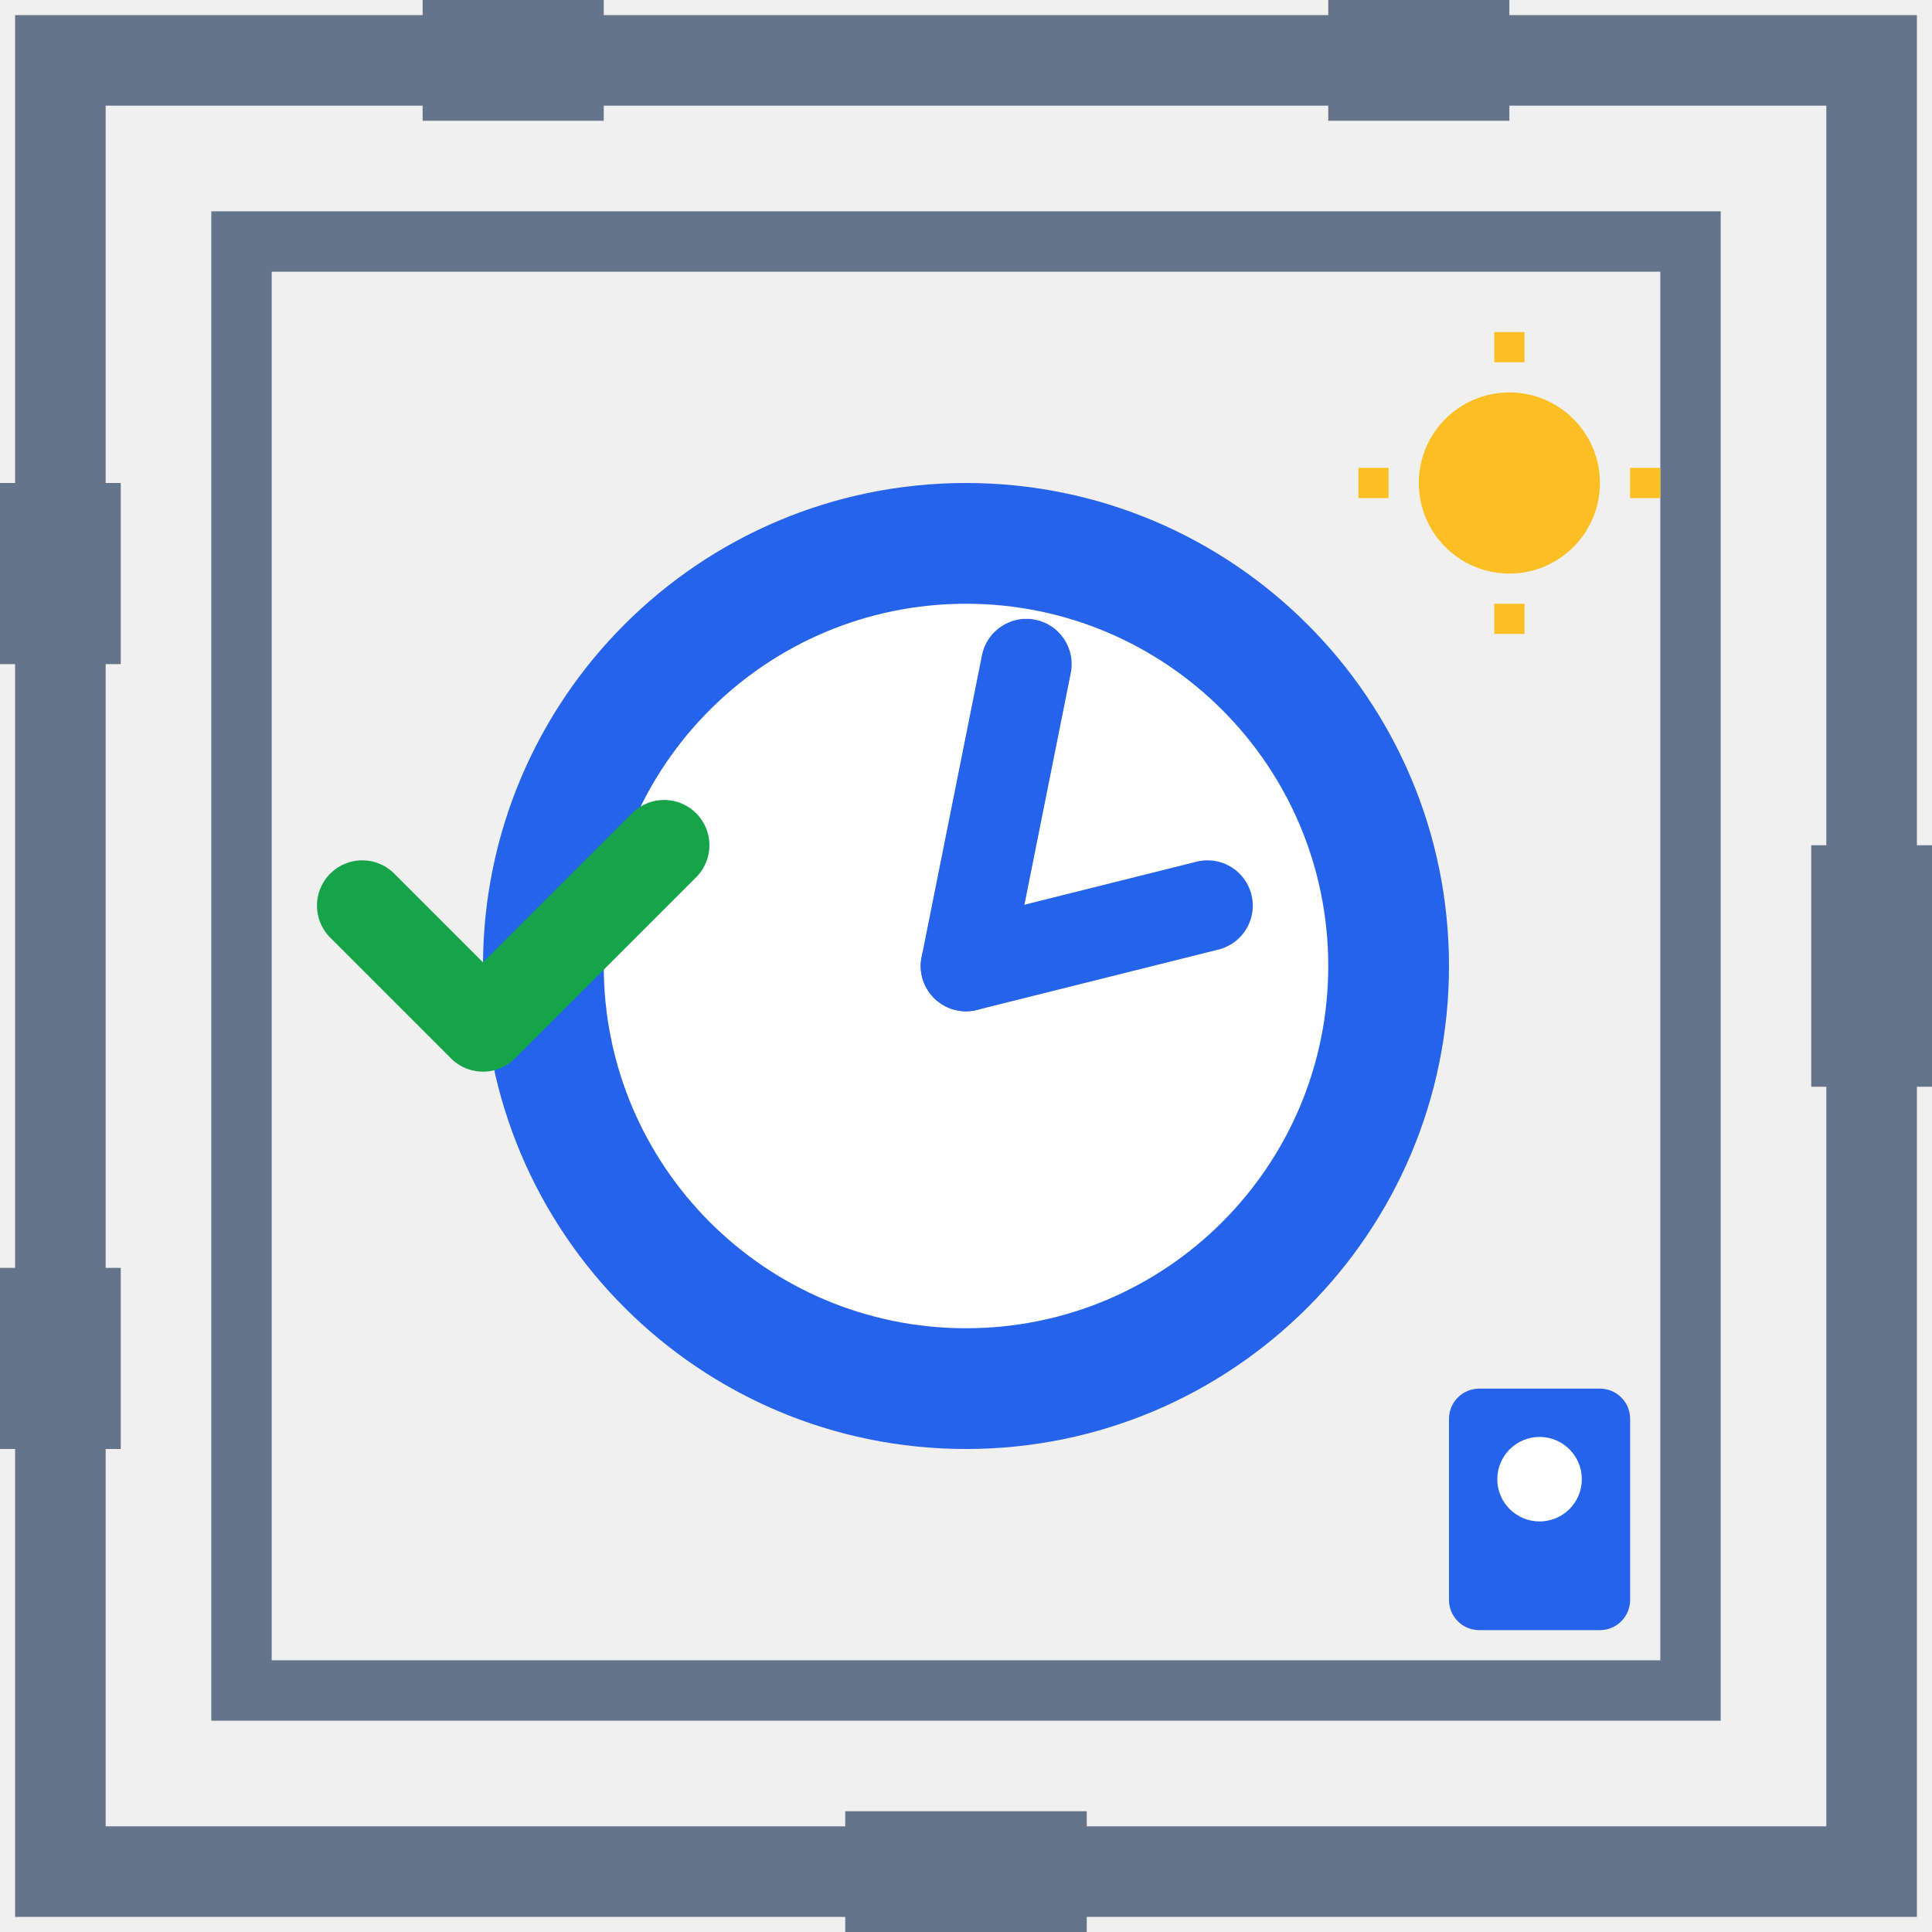
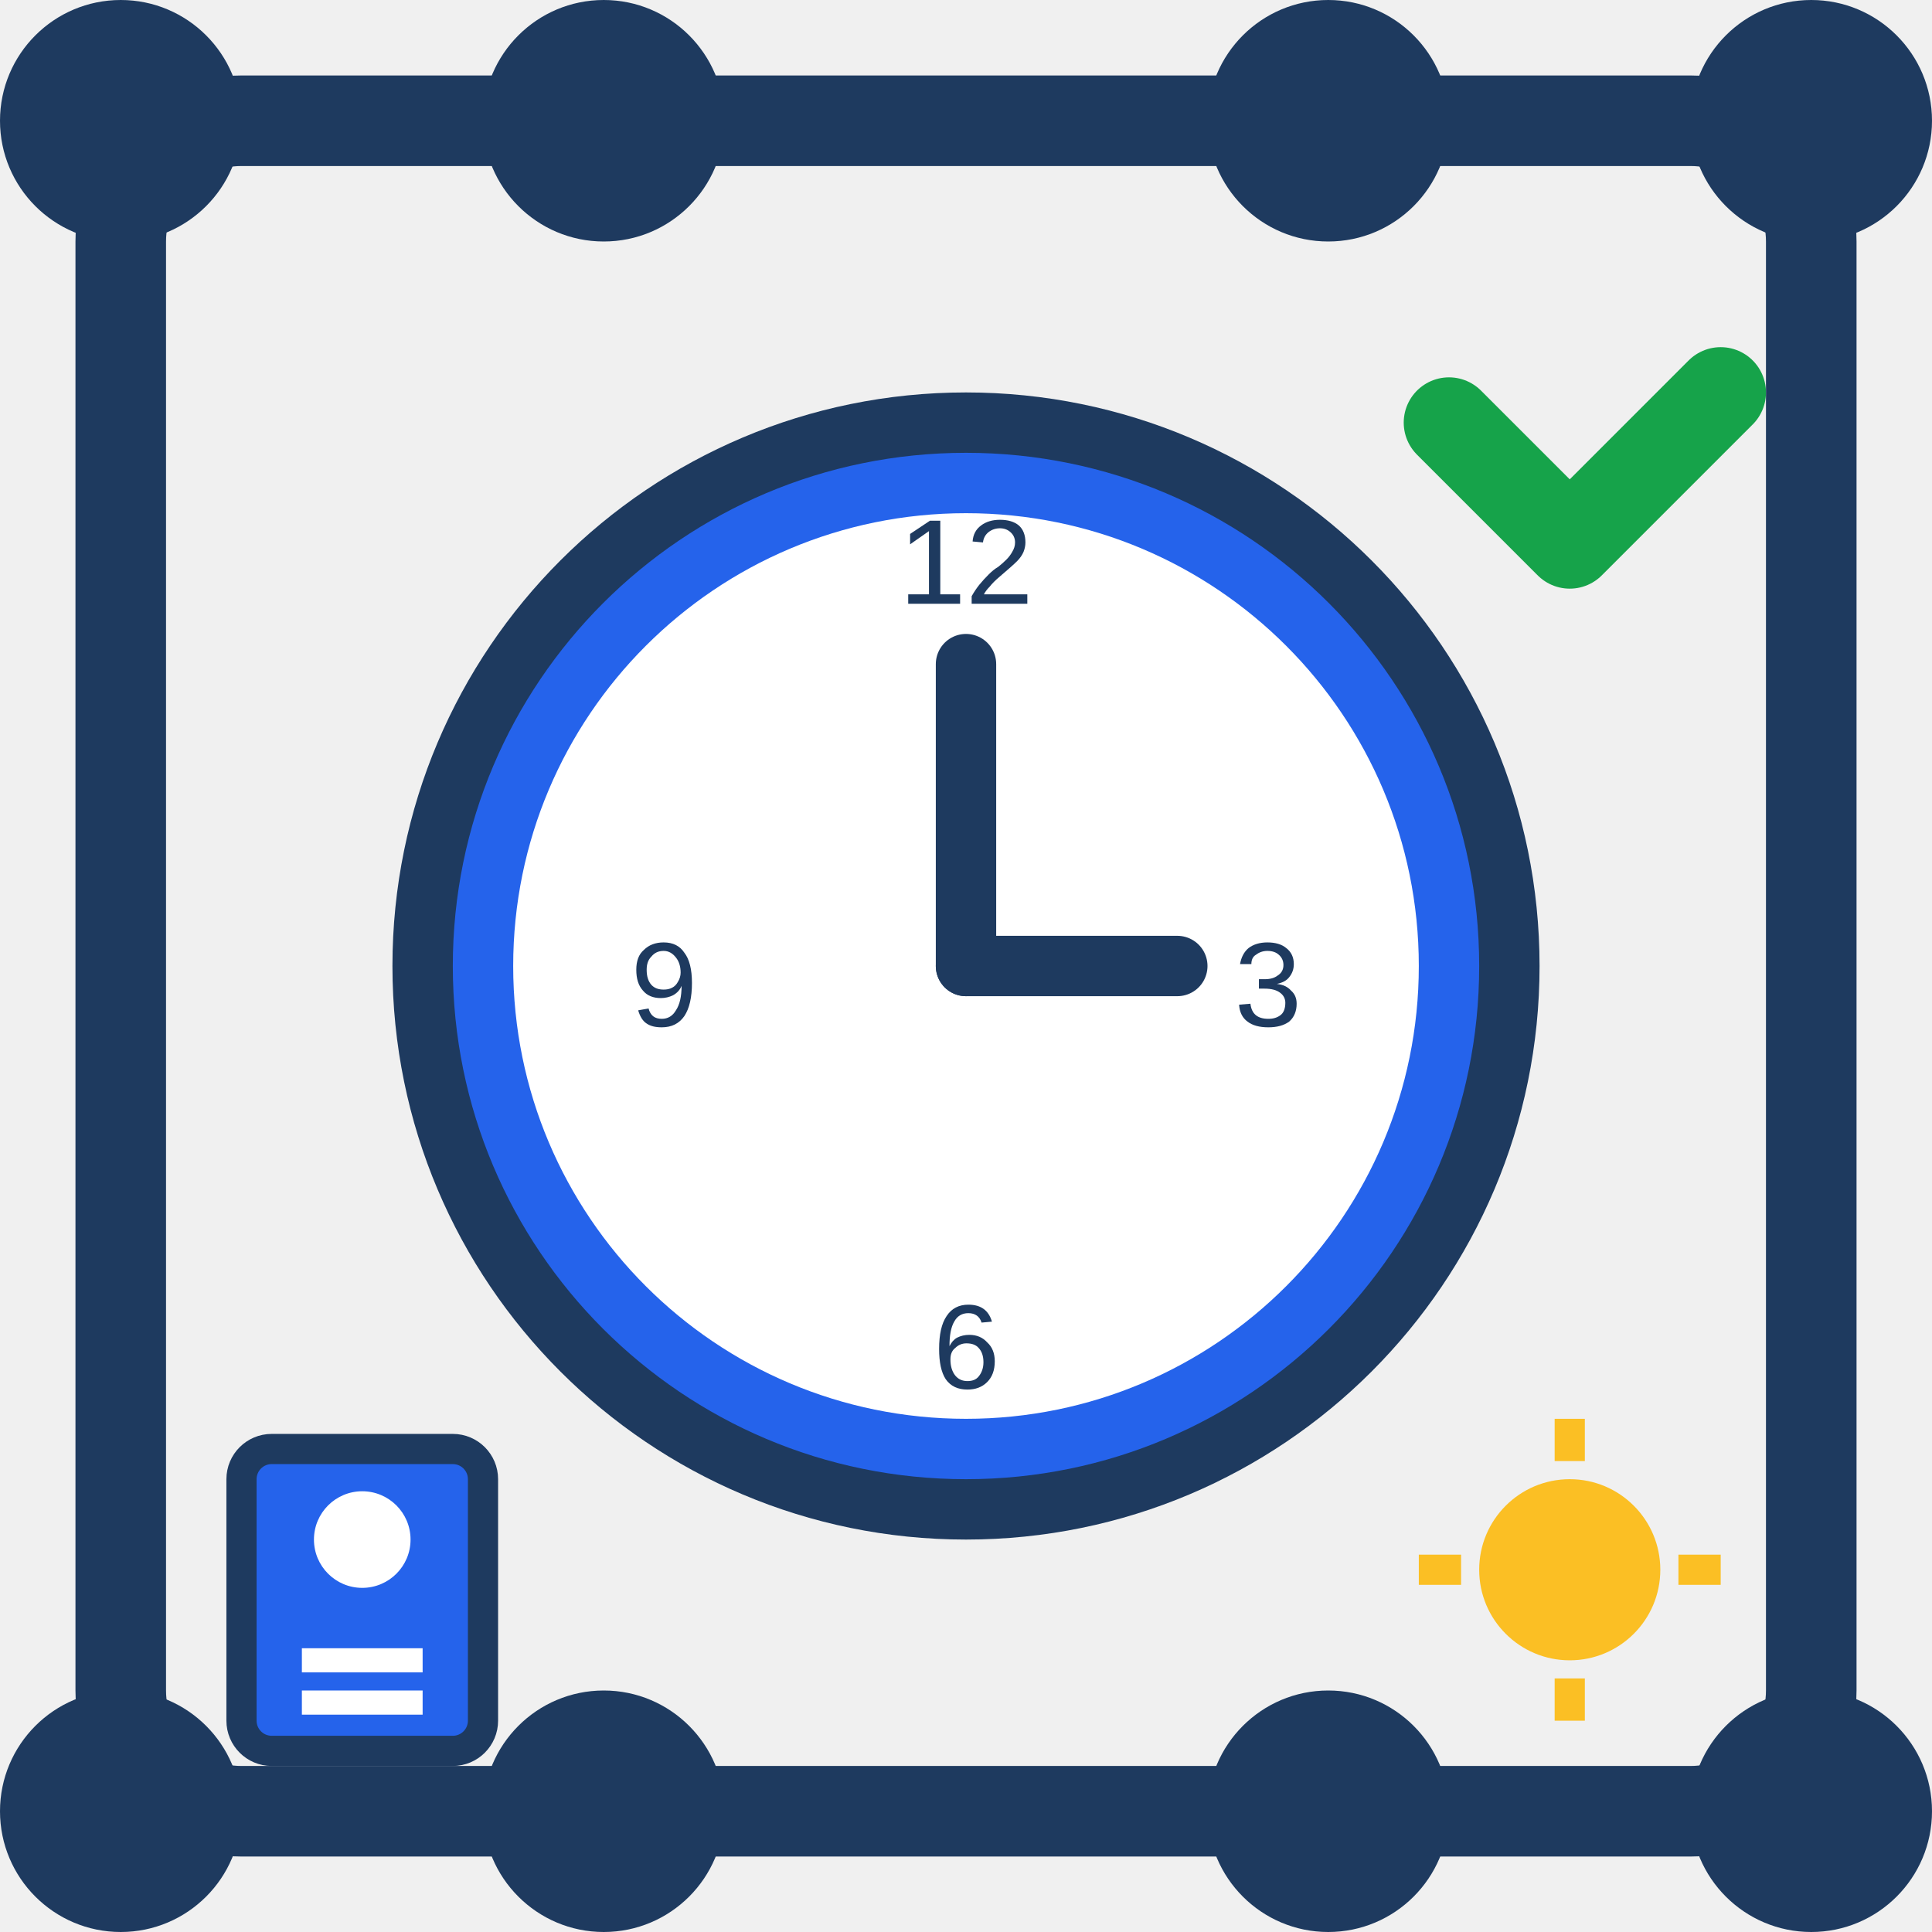
<svg xmlns="http://www.w3.org/2000/svg" viewBox="0 0 32 32">
-   <rect x="1" y="1" width="30" height="30" fill="none" stroke="#64748b" stroke-width="1.5" />
-   <rect x="4" y="4" width="24" height="24" fill="none" stroke="#64748b" stroke-width="1" />
-   <rect x="7" y="0" width="3" height="2" fill="#64748b" />
-   <rect x="22" y="0" width="3" height="2" fill="#64748b" />
-   <rect x="14" y="30" width="4" height="2" fill="#64748b" />
-   <rect x="0" y="8" width="2" height="3" fill="#64748b" />
-   <rect x="0" y="21" width="2" height="3" fill="#64748b" />
-   <rect x="30" y="14" width="2" height="4" fill="#64748b" />
-   <circle cx="16" cy="16" r="8" fill="#2563eb" />
-   <circle cx="16" cy="16" r="6" fill="white" />
-   <line x1="16" y1="16" x2="17" y2="11" stroke="#2563eb" stroke-width="1.5" stroke-linecap="round" />
-   <line x1="16" y1="16" x2="20" y2="15" stroke="#2563eb" stroke-width="1.5" stroke-linecap="round" />
-   <path d="M 6 15 L 8 17 L 11 14" stroke="#16a34a" stroke-width="1.5" fill="none" stroke-linecap="round" stroke-linejoin="round" />
-   <circle cx="25" cy="8" r="1.5" fill="#fbbf24" />
-   <line x1="25" y1="6" x2="25" y2="5.5" stroke="#fbbf24" stroke-width="0.5" />
-   <line x1="25" y1="10.5" x2="25" y2="10" stroke="#fbbf24" stroke-width="0.5" />
-   <line x1="23" y1="8" x2="22.5" y2="8" stroke="#fbbf24" stroke-width="0.5" />
-   <line x1="27.5" y1="8" x2="27" y2="8" stroke="#fbbf24" stroke-width="0.5" />
-   <path d="M 7 26 A 1.5 1.5 0 1 0 7 29 A 1.2 1.2 0 1 1 7 26" fill="#94a3b8" />
-   <rect x="24" y="23" width="3" height="4" rx="0.5" fill="#2563eb" />
-   <circle cx="25.5" cy="24.5" r="0.7" fill="white" />
+   <rect x="2" y="2" width="28" height="28" fill="none" stroke="#1e3a5f" stroke-width="1.5" rx="2" />
+   <circle cx="2" cy="2" r="2" fill="#1e3a5f" />
+   <circle cx="10" cy="2" r="2" fill="#1e3a5f" />
+   <circle cx="22" cy="2" r="2" fill="#1e3a5f" />
+   <circle cx="30" cy="2" r="2" fill="#1e3a5f" />
+   <circle cx="2" cy="30" r="2" fill="#1e3a5f" />
+   <circle cx="10" cy="30" r="2" fill="#1e3a5f" />
+   <circle cx="22" cy="30" r="2" fill="#1e3a5f" />
+   <circle cx="30" cy="30" r="2" fill="#1e3a5f" />
+   <circle cx="16" cy="16" r="9" fill="#2563eb" stroke="#1e3a5f" stroke-width="1" />
+   <circle cx="16" cy="16" r="7.5" fill="white" />
+   <text x="16" y="10" font-family="Arial" font-size="2" fill="#1e3a5f" text-anchor="middle">12</text>
+   <text x="21" y="17" font-family="Arial" font-size="2" fill="#1e3a5f" text-anchor="middle">3</text>
+   <text x="16" y="23" font-family="Arial" font-size="2" fill="#1e3a5f" text-anchor="middle">6</text>
+   <text x="11" y="17" font-family="Arial" font-size="2" fill="#1e3a5f" text-anchor="middle">9</text>
+   <line x1="16" y1="16" x2="16" y2="11" stroke="#1e3a5f" stroke-width="1" stroke-linecap="round" />
+   <line x1="16" y1="16" x2="19.5" y2="16" stroke="#1e3a5f" stroke-width="1" stroke-linecap="round" />
+   <path d="M 24 7 L 26 9 L 28.5 6.5" stroke="#16a34a" stroke-width="1.5" fill="none" stroke-linecap="round" stroke-linejoin="round" />
+   <rect x="4" y="24" width="4" height="5" rx="0.5" fill="#2563eb" stroke="#1e3a5f" stroke-width="0.5" />
+   <circle cx="6" cy="25.5" r="0.8" fill="white" />
+   <line x1="5" y1="27.5" x2="7" y2="27.5" stroke="white" stroke-width="0.4" />
+   <line x1="5" y1="28.2" x2="7" y2="28.2" stroke="white" stroke-width="0.4" />
+   <circle cx="26" cy="26" r="1.5" fill="#fbbf24" />
+   <line x1="26" y1="23.5" x2="26" y2="24.2" stroke="#fbbf24" stroke-width="0.5" />
+   <line x1="26" y1="27.8" x2="26" y2="28.5" stroke="#fbbf24" stroke-width="0.5" />
+   <line x1="23.5" y1="26" x2="24.2" y2="26" stroke="#fbbf24" stroke-width="0.5" />
+   <line x1="27.8" y1="26" x2="28.5" y2="26" stroke="#fbbf24" stroke-width="0.5" />
+   <path d="M 5 7 A 2 2 0 1 0 5 11 A 1.5 1.5 0 1 1 5 7" fill="#94a3b8" />
</svg>
